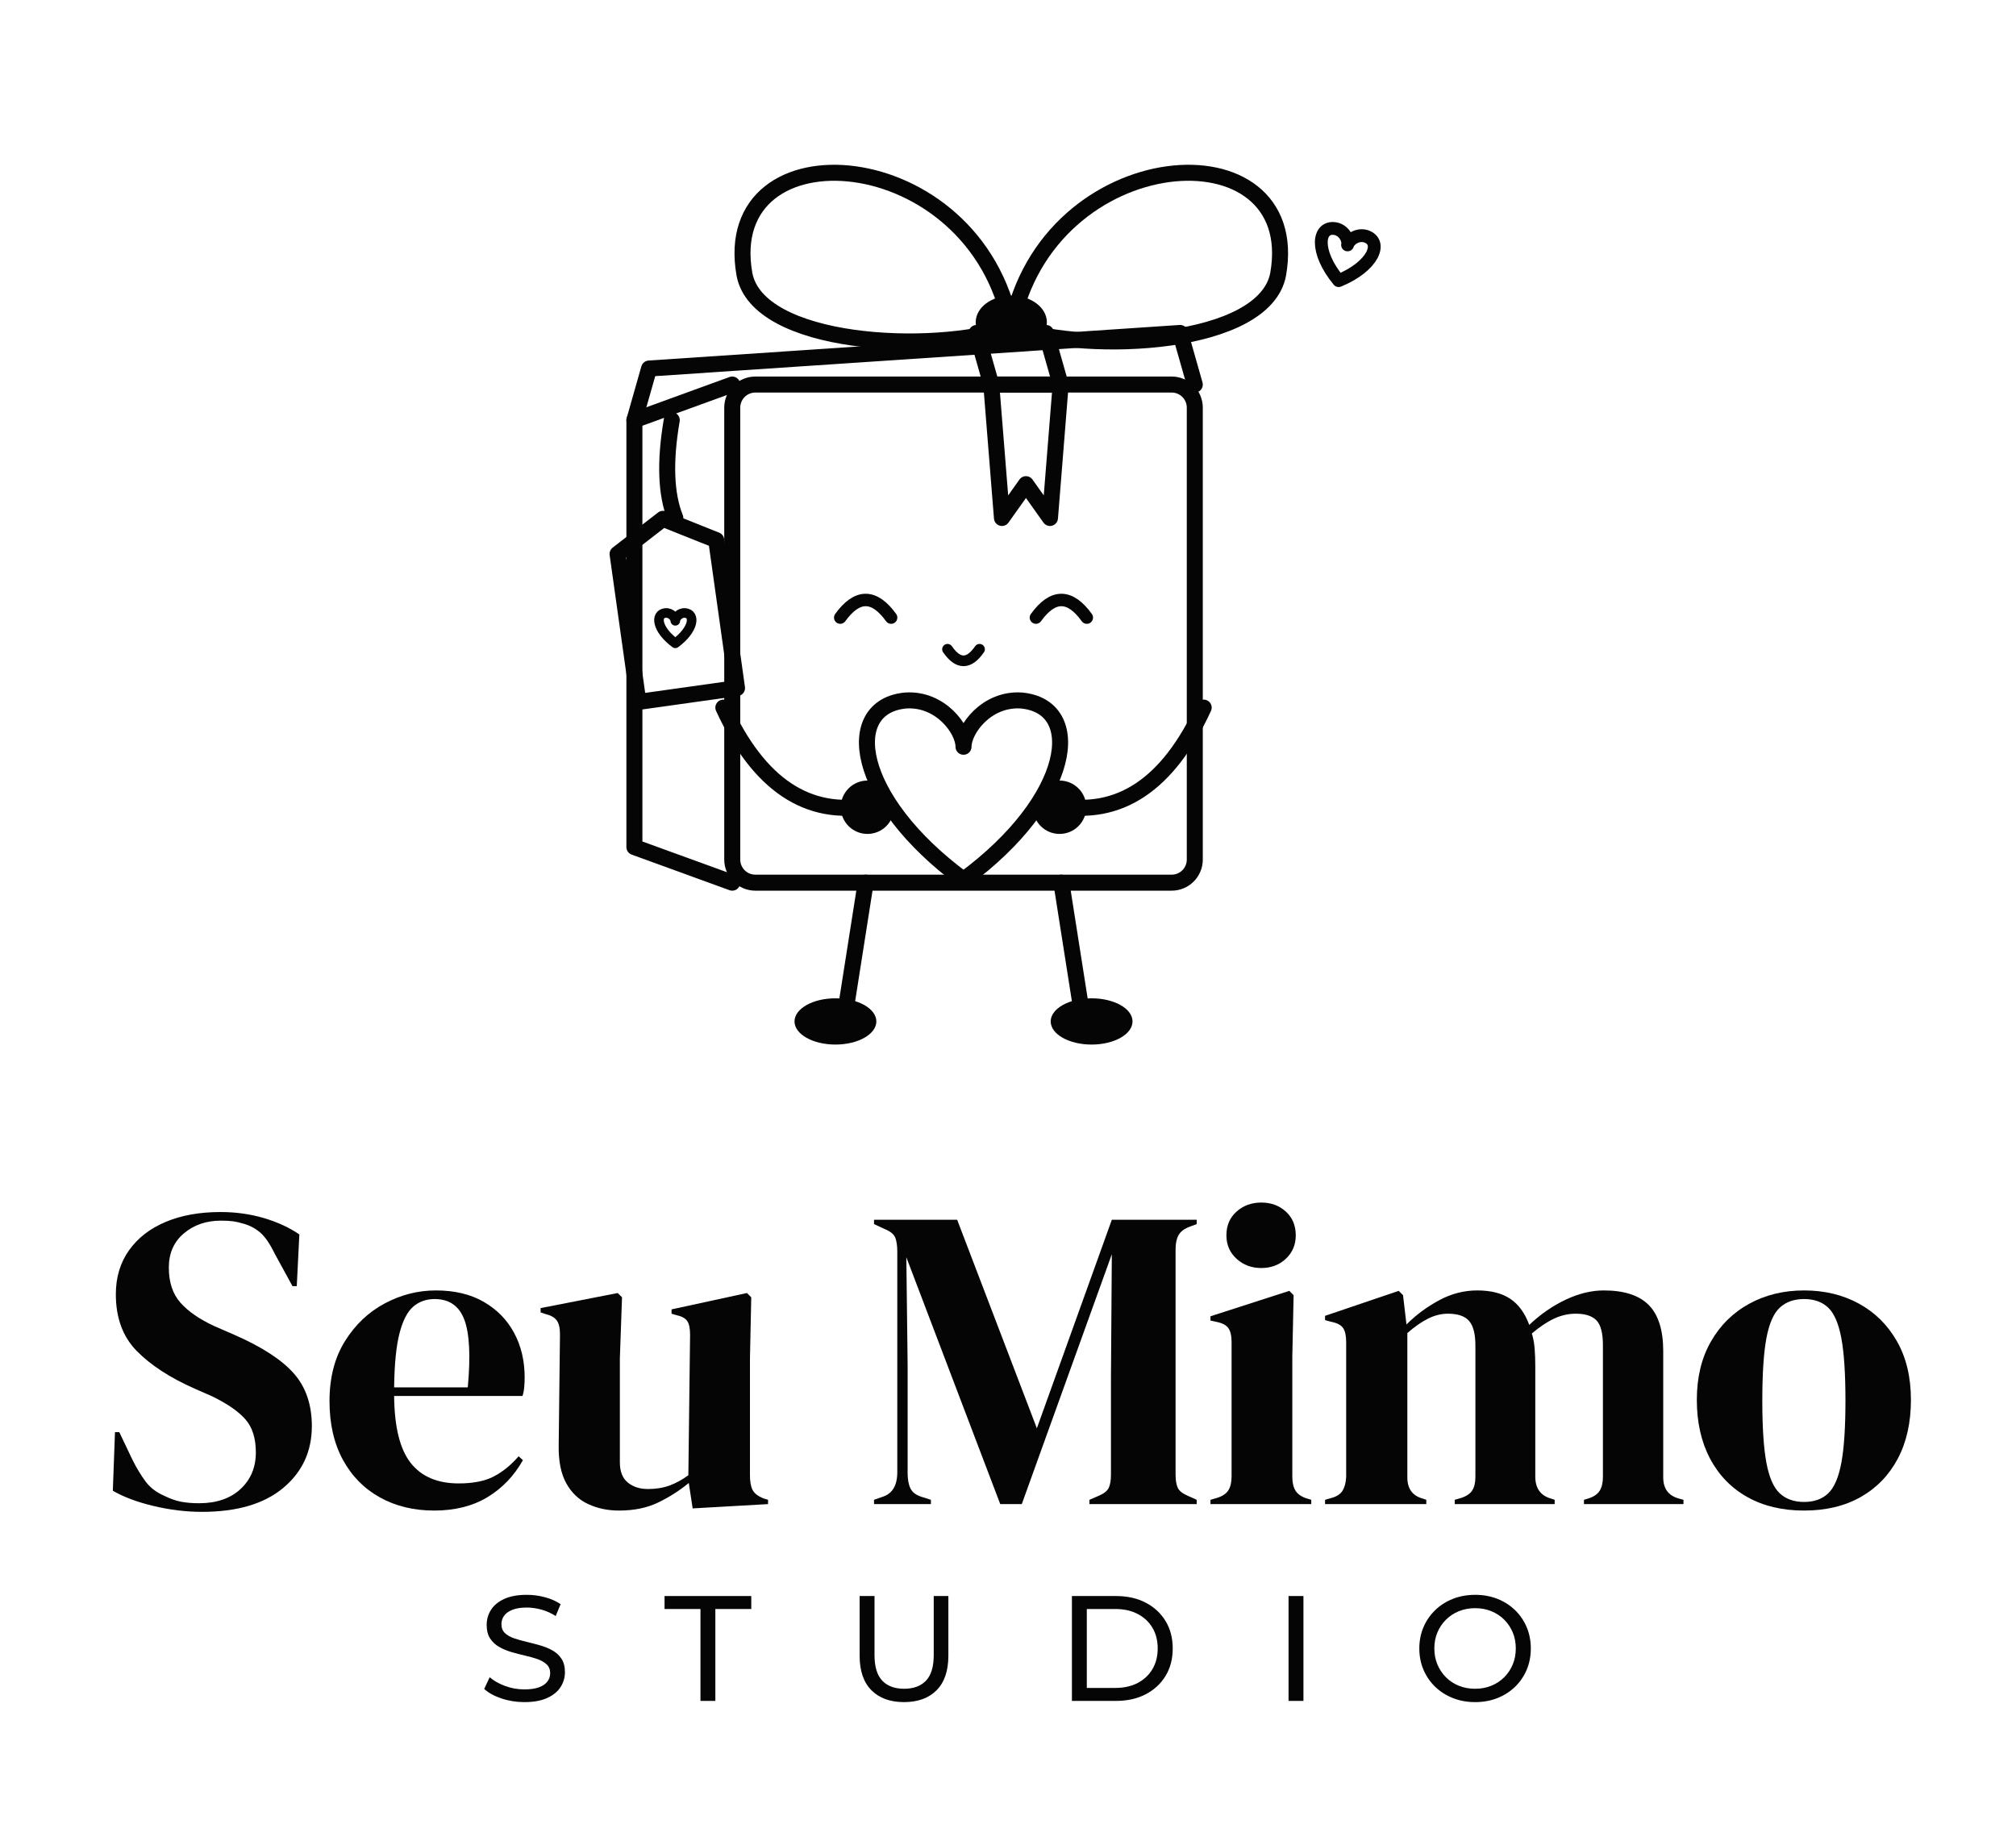
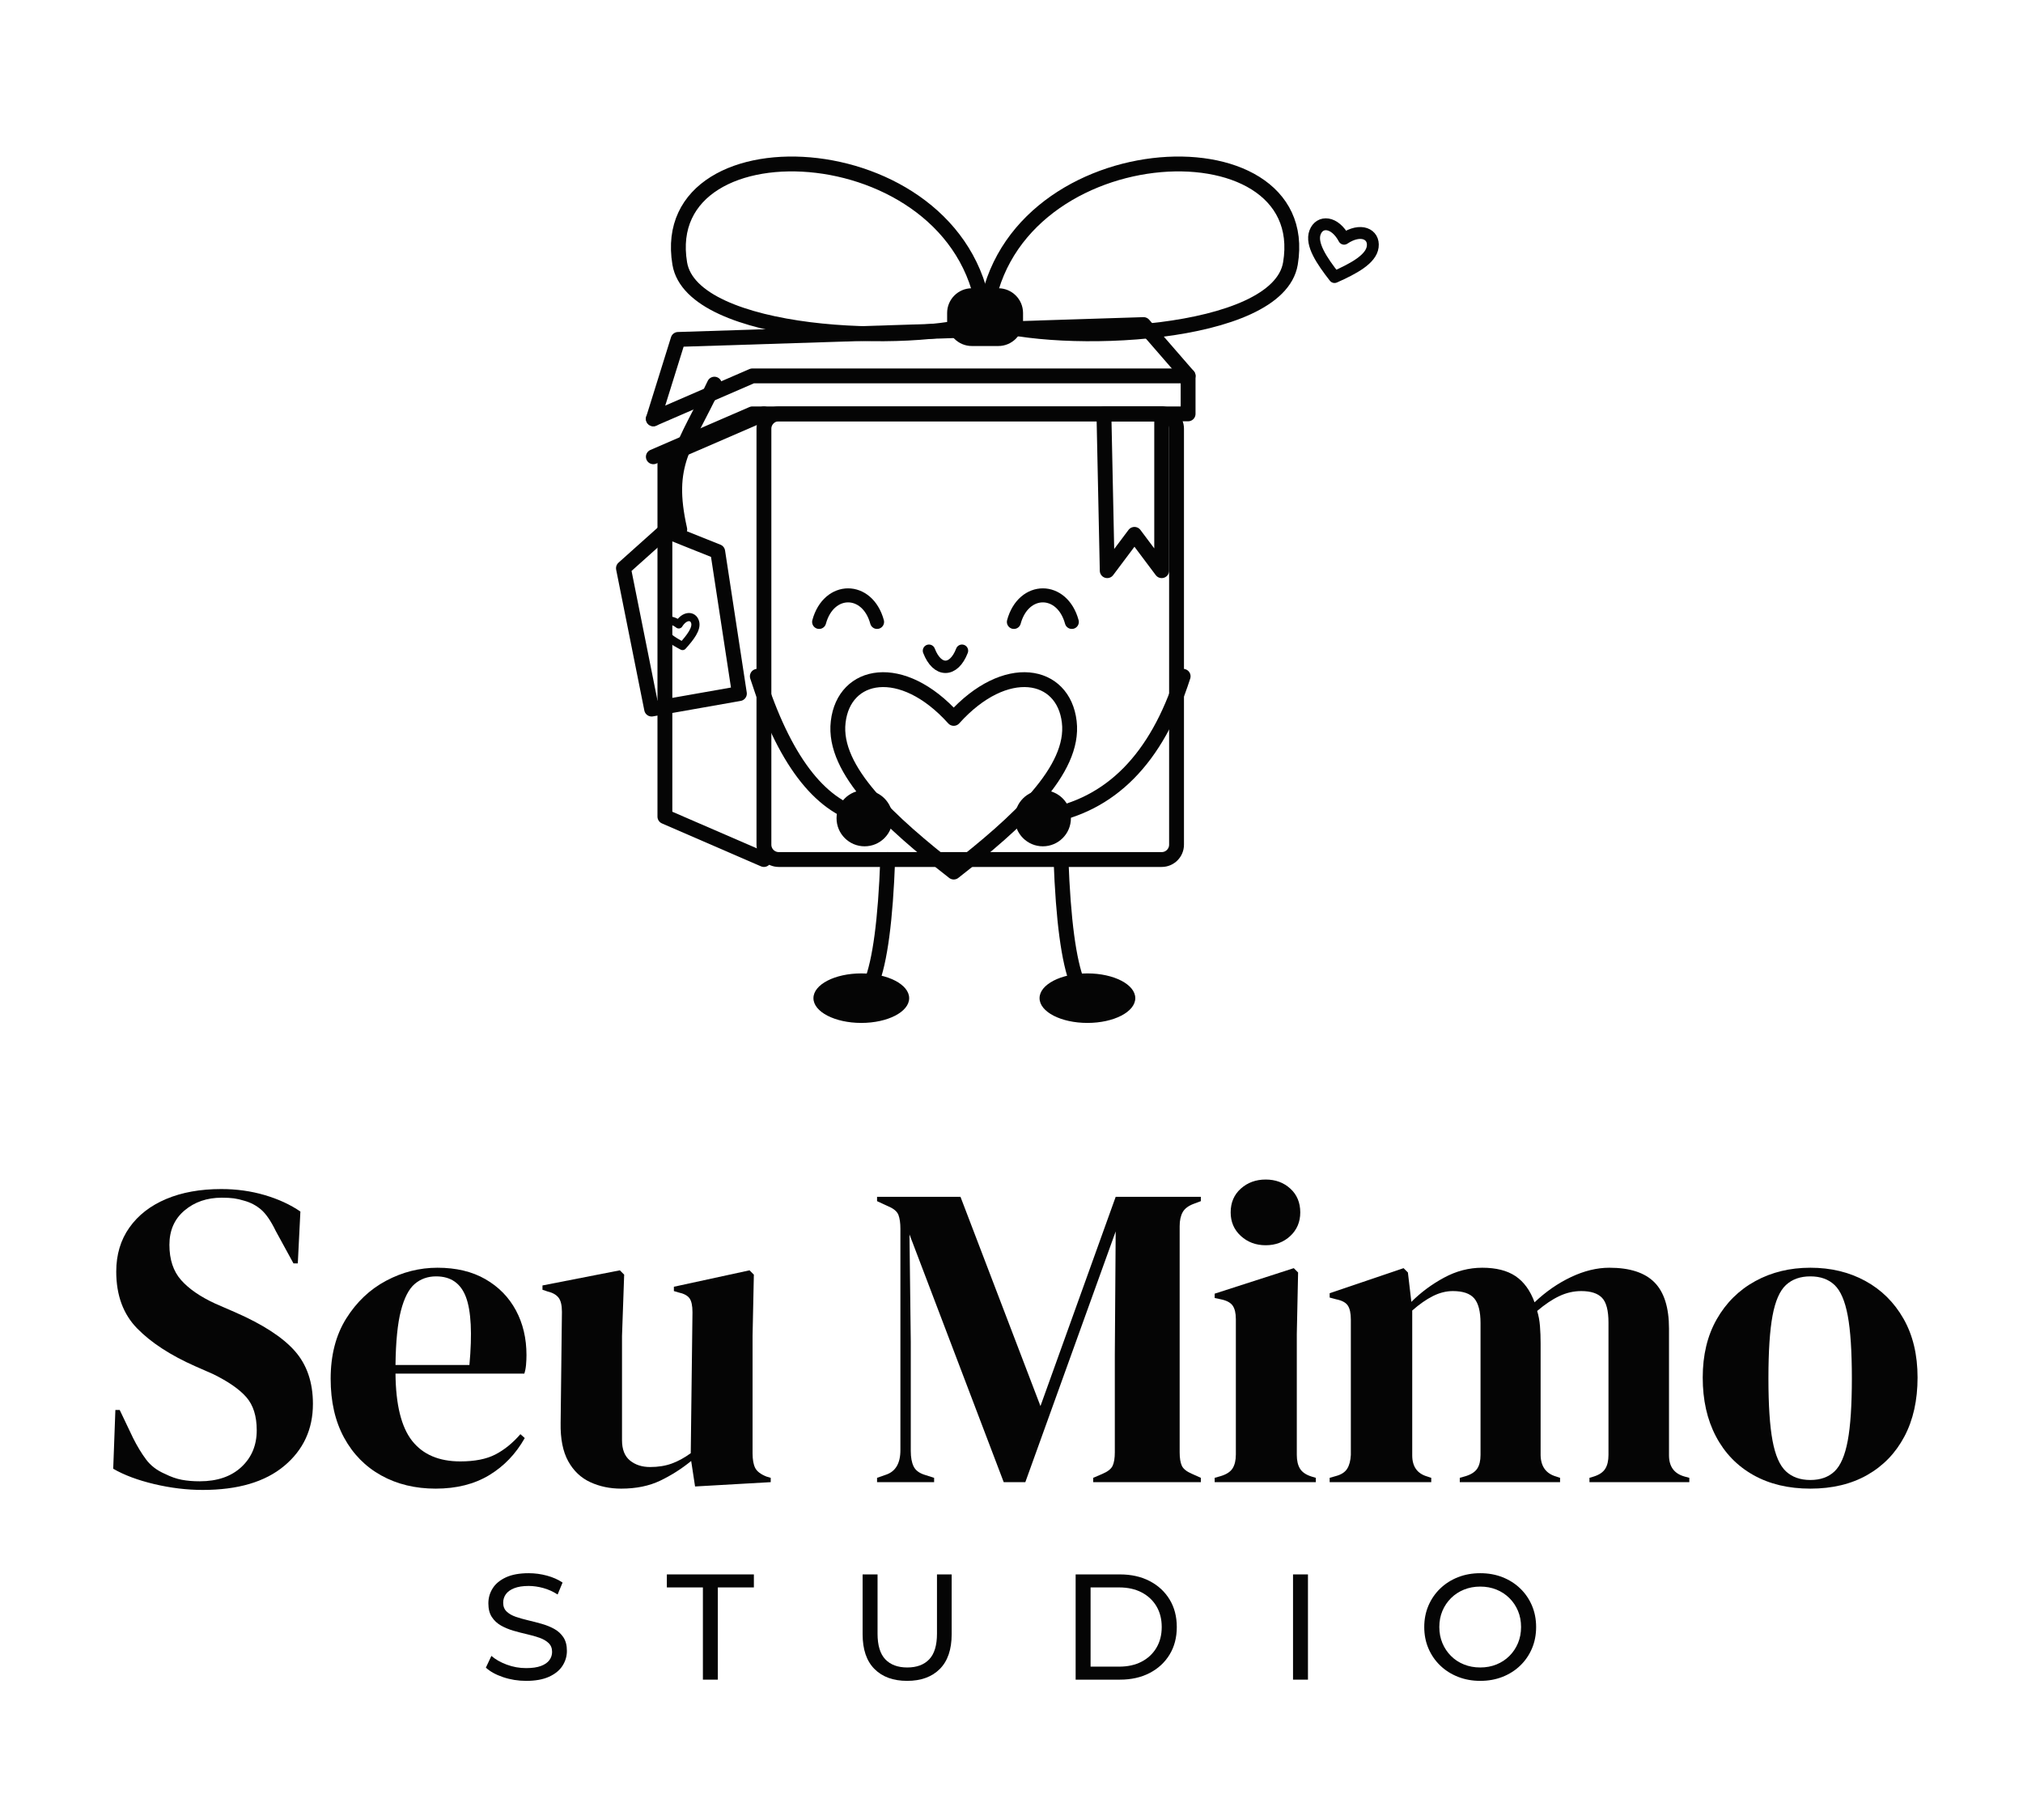
- <svg xmlns="http://www.w3.org/2000/svg" viewBox="-100 -100 2018 1842.561" width="2018" height="1842.561" role="img" aria-label="Seu Mimo Studio">
-   <g transform="translate(472.7 0) scale(0.8904) translate(-120 -60)">
+ <svg xmlns="http://www.w3.org/2000/svg" viewBox="-100 -100 2018 1815.344" width="2018" height="1815.344" role="img" aria-label="Seu Mimo Studio">
+   <g transform="translate(472.7 0) scale(0.8232) translate(-100 -20)">
    <g id="simbolo">
-       <rect x="300" y="380" width="520" height="560" rx="26" fill="none" stroke="#050505" stroke-width="18" stroke-linecap="round" stroke-linejoin="round" />
-       <path d="M300,380 L190,420 L190,900 L300,940" fill="none" stroke="#050505" stroke-width="18" stroke-linecap="round" stroke-linejoin="round" />
-       <path d="M190,420 L206.5,362 L803.5,322 L820,380" fill="none" stroke="#050505" stroke-width="18" stroke-linecap="round" stroke-linejoin="round" />
-       <path d="M591.2,380 L574.7,322" fill="none" stroke="#050505" stroke-width="18" stroke-linecap="round" stroke-linejoin="round" />
-       <path d="M669.2,380 L652.7,322" fill="none" stroke="#050505" stroke-width="18" stroke-linecap="round" stroke-linejoin="round" />
-       <path d="M591.2,380 L669.2,380 L657.2,530 L630.2,492 L603.2,530 Z" fill="none" stroke="#050505" stroke-width="18" stroke-linecap="round" stroke-linejoin="round" />
-       <path d="M613.7,316 C573.7,106 283.7,86 313.7,256 C328.7,336 523.7,346 613.7,316 Z" fill="none" stroke="#050505" stroke-width="18" stroke-linecap="round" stroke-linejoin="round" />
-       <path d="M613.7,316 C653.7,106 943.7,86 913.7,256 C898.7,336 703.7,346 613.7,316 Z" fill="none" stroke="#050505" stroke-width="18" stroke-linecap="round" stroke-linejoin="round" />
-       <ellipse cx="613.7" cy="310" rx="40" ry="30" fill="#050505" />
-       <path d="M232,420 Q220,490 236,530" fill="none" stroke="#050505" stroke-width="18" stroke-linecap="round" stroke-linejoin="round" />
-       <path d="M236,530 L292,562 L292,730 L180,730 L180,562 Z" fill="none" stroke="#050505" stroke-width="18" stroke-linecap="round" stroke-linejoin="round" transform="rotate(-8 236 630)" />
-       <path d="M236,670.9 C215.1,655.5 212.9,637.9 225.0,636.8 C231.6,636.36 236,642.3 236,645.6 C236,642.3 240.4,636.36 247.0,636.8 C259.1,637.9 256.9,655.5 236,670.9 Z" fill="none" stroke="#050505" stroke-width="10.8" stroke-linejoin="round" />
-       <path d="M421.4,642.0 Q450.0,602.4 478.6,642.0" fill="none" stroke="#050505" stroke-width="14.0" stroke-linecap="round" />
-       <path d="M641.4,642.0 Q670.0,602.4 698.6,642.0" fill="none" stroke="#050505" stroke-width="14.0" stroke-linecap="round" />
-       <path d="M542.0,677.6 Q560.0,703.6 578.0,677.6" fill="none" stroke="#050505" stroke-width="12.0" stroke-linecap="round" />
-       <path d="M560.0,936.7 C436.5,845.7 423.5,741.7 495.0,735.2 C534.0,732.6 560.0,767.7 560.0,787.2 C560.0,767.7 586.0,732.6 625.0,735.2 C696.5,741.7 683.5,845.7 560.0,936.7 Z" fill="none" stroke="#050505" stroke-width="18" stroke-linejoin="round" />
-       <path d="M290,743.2 Q350,873.2 455.0,853.2" fill="none" stroke="#050505" stroke-width="18" stroke-linecap="round" stroke-linejoin="round" />
-       <path d="M830,743.2 Q770,873.2 665.0,853.2" fill="none" stroke="#050505" stroke-width="18" stroke-linecap="round" stroke-linejoin="round" />
-       <circle cx="452.0" cy="855.2" r="30" fill="#050505" />
-       <circle cx="668.0" cy="855.2" r="30" fill="#050505" />
-       <path d="M450,940 L428,1080" fill="none" stroke="#050505" stroke-width="18" stroke-linecap="round" stroke-linejoin="round" />
-       <path d="M670,940 L692,1080" fill="none" stroke="#050505" stroke-width="18" stroke-linecap="round" stroke-linejoin="round" />
-       <ellipse cx="416" cy="1096" rx="46" ry="26" fill="#050505" />
-       <ellipse cx="704" cy="1096" rx="46" ry="26" fill="#050505" />
-       <path d="M990,264.2 C955.8,239.0 952.2,210.2 972.0,208.4 C982.8,207.68 990,217.4 990,222.8 C990,217.4 997.2,207.68 1008.0,208.4 C1027.8,210.2 1024.2,239.0 990,264.2 Z" fill="none" stroke="#050505" stroke-width="14.4" stroke-linejoin="round" transform="rotate(14 990 230)" />
+       <rect x="330" y="400" width="500" height="540" rx="18" fill="none" stroke="#050505" stroke-width="18" stroke-linecap="round" stroke-linejoin="round" />
+       <path d="M330,400 L210,452 L210,888 L330,940" fill="none" stroke="#050505" stroke-width="18" stroke-linecap="round" stroke-linejoin="round" />
+       <path d="M196,406 L226.0,309.8 L790.0,291.8 L844,354 L844,400 L316,400 L196,452" fill="none" stroke="#050505" stroke-width="18" stroke-linecap="round" stroke-linejoin="round" />
+       <path d="M196,406 L316,354 L844,354" fill="none" stroke="#050505" stroke-width="18" stroke-linecap="round" stroke-linejoin="round" />
+       <path d="M742,400 L812,400 L812,590 L779.0,546 L746,590 Z" fill="none" stroke="#050505" stroke-width="18" stroke-linecap="round" stroke-linejoin="round" />
+       <path d="M598.0,287.8 C578.0,57.8 198.0,37.8 228.0,217.8 C243.0,307.8 508.0,317.8 598.0,287.8 Z" fill="none" stroke="#050505" stroke-width="18" stroke-linecap="round" stroke-linejoin="round" />
+       <path d="M598.0,287.8 C618.0,57.8 998.0,37.8 968.0,217.8 C953.0,307.8 688.0,317.8 598.0,287.8 Z" fill="none" stroke="#050505" stroke-width="18" stroke-linecap="round" stroke-linejoin="round" />
+       <rect x="552.0" y="247.8" width="92" height="70" rx="30" fill="#050505" />
+       <path d="M270.0,364 C234.0,440 210,460 228,540" fill="none" stroke="#050505" stroke-width="18" stroke-linecap="round" stroke-linejoin="round" />
+       <path d="M228,540 L286,576 L282,750 L174,750 L170,576 Z" fill="none" stroke="#050505" stroke-width="18" stroke-linecap="round" stroke-linejoin="round" transform="rotate(-10 228 640)" />
+       <path d="M228,681.6 C217.0,673.0 207.0,664.0 208.0,655.6 C209.0,647.0 219.0,645.0 228,655.0 C237.0,645.0 247.0,647.0 248.0,655.6 C249.0,664.0 239.0,673.0 228,681.6 Z" fill="none" stroke="#050505" stroke-width="9.9" stroke-linejoin="round" transform="rotate(-10 228 662)" />
+       <path d="M396.9,652.1 C408.6,609.2 455.4,609.2 467.1,652.1" fill="none" stroke="#050505" stroke-width="17" stroke-linecap="round" />
+       <path d="M632.9,652.1 C644.6,609.2 691.4,609.2 703.1,652.1" fill="none" stroke="#050505" stroke-width="17" stroke-linecap="round" />
+       <path d="M530.0,687.0 C540.0,713.0 560.0,713.0 570.0,687.0" fill="none" stroke="#050505" stroke-width="15" stroke-linecap="round" />
+       <path d="M560.0,955.2 C483.0,895.0 413.0,832.0 420.0,773.2 C427.0,713.0 497.0,699.0 560.0,769.0 C623.0,699.0 693.0,713.0 700.0,773.2 C707.0,832.0 637.0,895.0 560.0,955.2 Z" fill="none" stroke="#050505" stroke-width="18" stroke-linejoin="round" transform="rotate(0 560.0 818.0)" />
+       <path d="M322,718.0 Q370,868.0 450.0,888.0 M838,718.0 Q790,868.0 670.0,888.0" fill="none" stroke="#050505" stroke-width="18" stroke-linecap="round" stroke-linejoin="round" />
+       <circle cx="452.0" cy="890.0" r="34" fill="#050505" />
+       <circle cx="668.0" cy="890.0" r="34" fill="#050505" />
+       <path d="M480,940 Q476,1050 460,1090 M690,940 Q694,1050 710,1090" fill="none" stroke="#050505" stroke-width="18" stroke-linecap="round" stroke-linejoin="round" />
+       <ellipse cx="448" cy="1108" rx="58" ry="30" fill="#050505" />
+       <ellipse cx="722" cy="1108" rx="58" ry="30" fill="#050505" />
+       <path d="M1030,235.28 C1010.2,219.8 992.2,203.6 994.0,188.48 C995.8,173.0 1013.8,169.4 1030,187.4 C1046.2,169.4 1064.2,173.0 1066.0,188.48 C1067.8,203.6 1049.8,219.8 1030,235.28 Z" fill="none" stroke="#050505" stroke-width="14.4" stroke-linejoin="round" transform="rotate(14 1030 200)" />
    </g>
  </g>
-   <g transform="translate(0 1405.6)">
+   <g transform="translate(0 1378.4)">
    <g fill="#050505">
      <g transform="translate(0 0)">
        <g id="seu-mimo" transform="scale(1.0 1)">
          <path d="M102.198 7.762Q78.481 7.762 53.902 1.94Q29.323 -3.881 12.936 -13.368L15.093 -72.013H19.405L32.772 -43.984Q38.809 -31.91 45.709 -22.639Q52.608 -13.368 64.682 -8.193Q73.306 -3.881 81.284 -2.372Q89.261 -0.862 99.179 -0.862Q125.483 -0.862 140.792 -15.093Q156.1 -29.323 156.1 -51.746Q156.1 -72.875 145.75 -84.734Q135.401 -96.592 112.547 -107.804L94.867 -115.565Q57.783 -131.952 36.869 -153.297Q15.955 -174.642 15.955 -210.001Q15.955 -235.443 29.107 -253.985Q42.259 -272.528 65.76 -282.445Q89.261 -292.363 120.74 -292.363Q143.594 -292.363 164.077 -286.326Q184.56 -280.289 199.652 -269.94L197.065 -218.194H192.753L175.073 -250.536Q167.742 -265.628 160.412 -271.881Q153.081 -278.133 143.594 -280.721Q137.989 -282.445 133.245 -283.092Q128.502 -283.739 121.171 -283.739Q99.179 -283.739 84.087 -271.018Q68.994 -258.297 68.994 -236.737Q68.994 -214.745 80.637 -201.593Q92.28 -188.441 114.703 -178.092L134.539 -169.467Q175.935 -151.356 194.046 -130.874Q212.157 -110.391 212.157 -78.05Q212.157 -40.103 183.482 -16.171Q154.806 7.762 102.198 7.762Z" />
          <path d="M336.347 -213.882Q364.376 -213.882 384.212 -202.455Q404.048 -191.028 414.613 -171.408Q425.177 -151.787 425.177 -126.777Q425.177 -122.034 424.746 -117.075Q424.315 -112.116 423.021 -108.235H294.519Q294.951 -61.664 311.121 -41.181Q327.292 -20.698 359.202 -20.698Q380.762 -20.698 394.13 -27.598Q407.498 -34.497 419.14 -47.865L423.453 -43.984Q410.085 -20.267 387.877 -6.899Q365.67 6.468 334.622 6.468Q304.006 6.468 280.289 -6.684Q256.573 -19.836 243.205 -44.415Q229.837 -68.994 229.837 -103.06Q229.837 -138.42 245.361 -163.215Q260.885 -188.009 285.248 -200.946Q309.612 -213.882 336.347 -213.882ZM335.054 -205.258Q322.548 -205.258 313.708 -197.712Q304.869 -190.166 299.91 -170.977Q294.951 -151.787 294.519 -116.859H368.257Q372.569 -163.861 364.807 -184.56Q357.046 -205.258 335.054 -205.258Z" />
          <path d="M519.613 6.468Q502.796 6.468 488.782 0.0Q474.767 -6.468 466.79 -20.914Q458.812 -35.36 459.243 -59.076L460.537 -169.898Q460.537 -179.816 457.087 -184.129Q453.638 -188.441 446.307 -190.166L441.132 -191.89V-196.203L518.32 -211.295L522.632 -206.983L520.476 -145.75V-41.828Q520.476 -28.029 528.453 -21.561Q536.431 -15.093 548.505 -15.093Q560.579 -15.093 570.065 -18.542Q579.552 -21.992 589.039 -28.891L590.764 -169.467Q590.764 -179.385 587.745 -183.482Q584.727 -187.578 576.534 -189.303L572.222 -190.597V-194.909L647.684 -211.295L651.996 -206.983L650.703 -145.75V-28.891Q650.703 -19.405 653.29 -14.23Q655.877 -9.056 664.501 -5.606L668.814 -4.312V0.0L593.351 4.312L589.47 -21.13Q575.24 -9.487 558.638 -1.509Q542.037 6.468 519.613 6.468Z" />
          <path d="M774.892 0.0V-4.312L783.517 -7.331Q798.178 -12.074 798.178 -31.91V-252.692Q798.178 -261.316 796.237 -266.491Q794.297 -271.665 786.104 -275.115L774.892 -280.289V-284.602H858.117L937.891 -75.894L1012.923 -284.602H1097.872V-280.289L1090.972 -277.702Q1082.779 -274.684 1079.761 -269.293Q1076.742 -263.903 1076.742 -255.279V-29.754Q1076.742 -21.13 1078.898 -16.386Q1081.055 -11.643 1089.248 -8.193L1097.872 -4.312V0.0H990.5V-4.312L999.555 -8.193Q1007.748 -11.643 1009.904 -16.386Q1012.06 -21.13 1012.06 -29.754V-126.777L1012.923 -250.104L922.799 0.0H901.238L807.233 -247.086L808.527 -139.713V-31.047Q808.527 -21.561 811.33 -15.739Q814.133 -9.918 822.326 -7.331L831.813 -4.312V0.0Z" />
          <path d="M1162.554 -236.306Q1147.893 -236.306 1137.759 -245.577Q1127.626 -254.848 1127.626 -269.078Q1127.626 -283.739 1137.759 -292.795Q1147.893 -301.85 1162.554 -301.85Q1177.215 -301.85 1187.133 -292.795Q1197.051 -283.739 1197.051 -269.078Q1197.051 -254.848 1187.133 -245.577Q1177.215 -236.306 1162.554 -236.306ZM1111.671 0.0V-4.312L1117.708 -6.037Q1126.332 -8.624 1129.566 -13.799Q1132.8 -18.973 1132.8 -27.598V-162.568Q1132.8 -171.623 1129.566 -176.151Q1126.332 -180.679 1117.708 -182.404L1111.671 -183.697V-188.009L1190.583 -213.451L1194.895 -209.139L1193.602 -147.907V-27.167Q1193.602 -18.542 1196.836 -13.368Q1200.07 -8.193 1208.263 -5.606L1212.575 -4.312V0.0Z" />
          <path d="M1226.374 0.0V-4.312L1232.411 -6.037Q1240.604 -8.193 1243.838 -13.368Q1247.072 -18.542 1247.503 -27.167V-162.137Q1247.503 -171.623 1244.485 -176.151Q1241.466 -180.679 1232.842 -182.404L1226.374 -184.129V-188.441L1300.111 -213.451L1304.424 -209.139L1307.873 -179.816Q1322.103 -194.046 1340.43 -203.964Q1358.757 -213.882 1378.593 -213.882Q1399.291 -213.882 1411.796 -205.474Q1424.301 -197.065 1430.769 -179.385Q1447.587 -195.34 1467.207 -204.611Q1486.827 -213.882 1505.37 -213.882Q1535.986 -213.882 1550.431 -199.221Q1564.877 -184.56 1564.877 -153.081V-26.735Q1564.877 -9.918 1580.401 -5.606L1585.144 -4.312V0.0H1485.534V-4.312L1489.846 -5.606Q1498.039 -8.193 1501.273 -13.368Q1504.507 -18.542 1504.507 -27.167V-159.118Q1504.507 -177.229 1498.039 -183.913Q1491.571 -190.597 1477.341 -190.597Q1466.129 -190.597 1455.564 -185.638Q1445 -180.679 1433.357 -170.761Q1435.513 -163.861 1436.16 -155.668Q1436.806 -147.475 1436.806 -138.42V-26.735Q1437.238 -9.918 1452.33 -5.606L1456.211 -4.312V0.0H1356.169V-4.312L1362.206 -6.037Q1370.399 -8.624 1373.634 -13.583Q1376.868 -18.542 1376.868 -27.167V-158.687Q1376.868 -175.935 1370.615 -183.266Q1364.362 -190.597 1349.27 -190.597Q1339.352 -190.597 1329.434 -185.638Q1319.516 -180.679 1308.736 -171.192V-26.735Q1308.736 -9.918 1323.828 -5.606L1327.709 -4.312V0.0Z" />
          <path d="M1705.884 6.468Q1673.112 6.468 1648.964 -7.115Q1624.816 -20.698 1611.664 -45.709Q1598.512 -70.719 1598.512 -104.354Q1598.512 -137.989 1612.526 -162.568Q1626.541 -187.147 1650.904 -200.515Q1675.268 -213.882 1705.884 -213.882Q1736.5 -213.882 1760.648 -200.73Q1784.796 -187.578 1798.811 -162.999Q1812.825 -138.42 1812.825 -104.354Q1812.825 -70.288 1799.673 -45.493Q1786.521 -20.698 1762.589 -7.115Q1738.657 6.468 1705.884 6.468ZM1705.884 -2.156Q1720.977 -2.156 1730.032 -10.78Q1739.088 -19.405 1743.184 -41.397Q1747.281 -63.389 1747.281 -103.491Q1747.281 -144.026 1743.184 -166.018Q1739.088 -188.009 1730.032 -196.634Q1720.977 -205.258 1705.884 -205.258Q1690.792 -205.258 1681.521 -196.634Q1672.25 -188.009 1668.153 -166.018Q1664.056 -144.026 1664.056 -103.491Q1664.056 -63.389 1668.153 -41.397Q1672.25 -19.405 1681.521 -10.78Q1690.792 -2.156 1705.884 -2.156Z" />
        </g>
      </g>
      <g transform="translate(378.5 197.0)">
        <g id="studio">
          <path d="M46.349 1.21Q34.319 1.21 23.373 -2.483Q12.427 -6.175 6.165 -11.99L11.684 -23.692Q17.646 -18.476 26.955 -14.997Q36.265 -11.518 46.326 -11.518Q55.443 -11.518 61.134 -13.654Q66.824 -15.79 69.525 -19.468Q72.226 -23.145 72.226 -27.694Q72.226 -33.166 68.753 -36.473Q65.281 -39.78 59.662 -41.772Q54.044 -43.763 47.248 -45.297Q40.453 -46.832 33.647 -48.822Q26.84 -50.811 21.221 -53.989Q15.603 -57.166 12.13 -62.455Q8.658 -67.744 8.658 -76.119Q8.658 -84.283 12.965 -91.105Q17.272 -97.927 26.199 -102.056Q35.125 -106.185 48.942 -106.185Q58.1 -106.185 67.096 -103.751Q76.092 -101.316 82.678 -96.841L77.735 -84.943Q70.93 -89.338 63.409 -91.398Q55.887 -93.457 48.839 -93.457Q40.044 -93.457 34.366 -91.183Q28.687 -88.908 26.061 -85.168Q23.435 -81.427 23.435 -76.728Q23.435 -71.233 26.908 -67.926Q30.38 -64.618 35.999 -62.69Q41.617 -60.763 48.424 -59.165Q55.231 -57.567 62.026 -55.629Q68.821 -53.691 74.44 -50.577Q80.058 -47.462 83.531 -42.197Q87.003 -36.932 87.003 -28.707Q87.003 -20.669 82.621 -13.847Q78.239 -7.025 69.214 -2.908Q60.189 1.21 46.349 1.21Z" />
          <path d="M222.657 0.0V-91.994H186.706V-104.975H273.513V-91.994H237.561V0.0Z" />
          <path d="M426.396 1.21Q405.624 1.21 393.802 -10.647Q381.98 -22.505 381.98 -45.333V-104.975H396.884V-45.863Q396.884 -28.414 404.617 -20.282Q412.35 -12.151 426.523 -12.151Q440.696 -12.151 448.429 -20.282Q456.162 -28.414 456.162 -45.863V-104.975H470.813V-45.333Q470.813 -22.505 458.99 -10.647Q447.168 1.21 426.396 1.21Z" />
          <path d="M594.48 0.0V-104.975H638.653Q655.552 -104.975 668.316 -98.342Q681.08 -91.708 688.231 -79.925Q695.383 -68.141 695.383 -52.488Q695.383 -36.835 688.231 -25.051Q681.08 -13.267 668.316 -6.633Q655.552 0.0 638.653 0.0ZM609.384 -12.981H637.846Q650.853 -12.981 660.357 -17.973Q669.862 -22.965 675.107 -31.858Q680.352 -40.751 680.352 -52.488Q680.352 -64.351 675.107 -73.181Q669.862 -82.01 660.357 -87.002Q650.853 -91.994 637.846 -91.994H609.384Z" />
          <path d="M811.329 0.0V-104.975H826.233V0.0Z" />
          <path d="M998.122 1.21Q986.096 1.21 975.866 -2.828Q965.636 -6.865 958.109 -14.127Q950.583 -21.388 946.407 -31.145Q942.231 -40.902 942.231 -52.488Q942.231 -64.074 946.407 -73.83Q950.583 -83.587 958.125 -90.867Q965.668 -98.147 975.854 -102.166Q986.041 -106.185 998.095 -106.185Q1010.149 -106.185 1020.299 -102.188Q1030.449 -98.192 1037.965 -90.953Q1045.48 -83.714 1049.656 -73.913Q1053.832 -64.113 1053.832 -52.475Q1053.832 -40.837 1049.656 -31.049Q1045.48 -21.262 1037.965 -14.023Q1030.449 -6.783 1020.299 -2.787Q1010.149 1.21 998.122 1.21ZM998.095 -12.151Q1006.866 -12.151 1014.273 -15.159Q1021.681 -18.167 1027.177 -23.642Q1032.673 -29.117 1035.737 -36.455Q1038.801 -43.793 1038.801 -52.526Q1038.801 -61.259 1035.751 -68.548Q1032.701 -75.837 1027.199 -81.318Q1021.697 -86.8 1014.282 -89.812Q1006.866 -92.824 998.095 -92.824Q989.324 -92.824 981.879 -89.808Q974.434 -86.792 968.91 -81.303Q963.386 -75.813 960.324 -68.515Q957.262 -61.216 957.262 -52.529Q957.262 -43.843 960.318 -36.505Q963.374 -29.167 968.888 -23.648Q974.401 -18.13 981.862 -15.14Q989.324 -12.151 998.095 -12.151Z" />
        </g>
      </g>
    </g>
  </g>
</svg>
